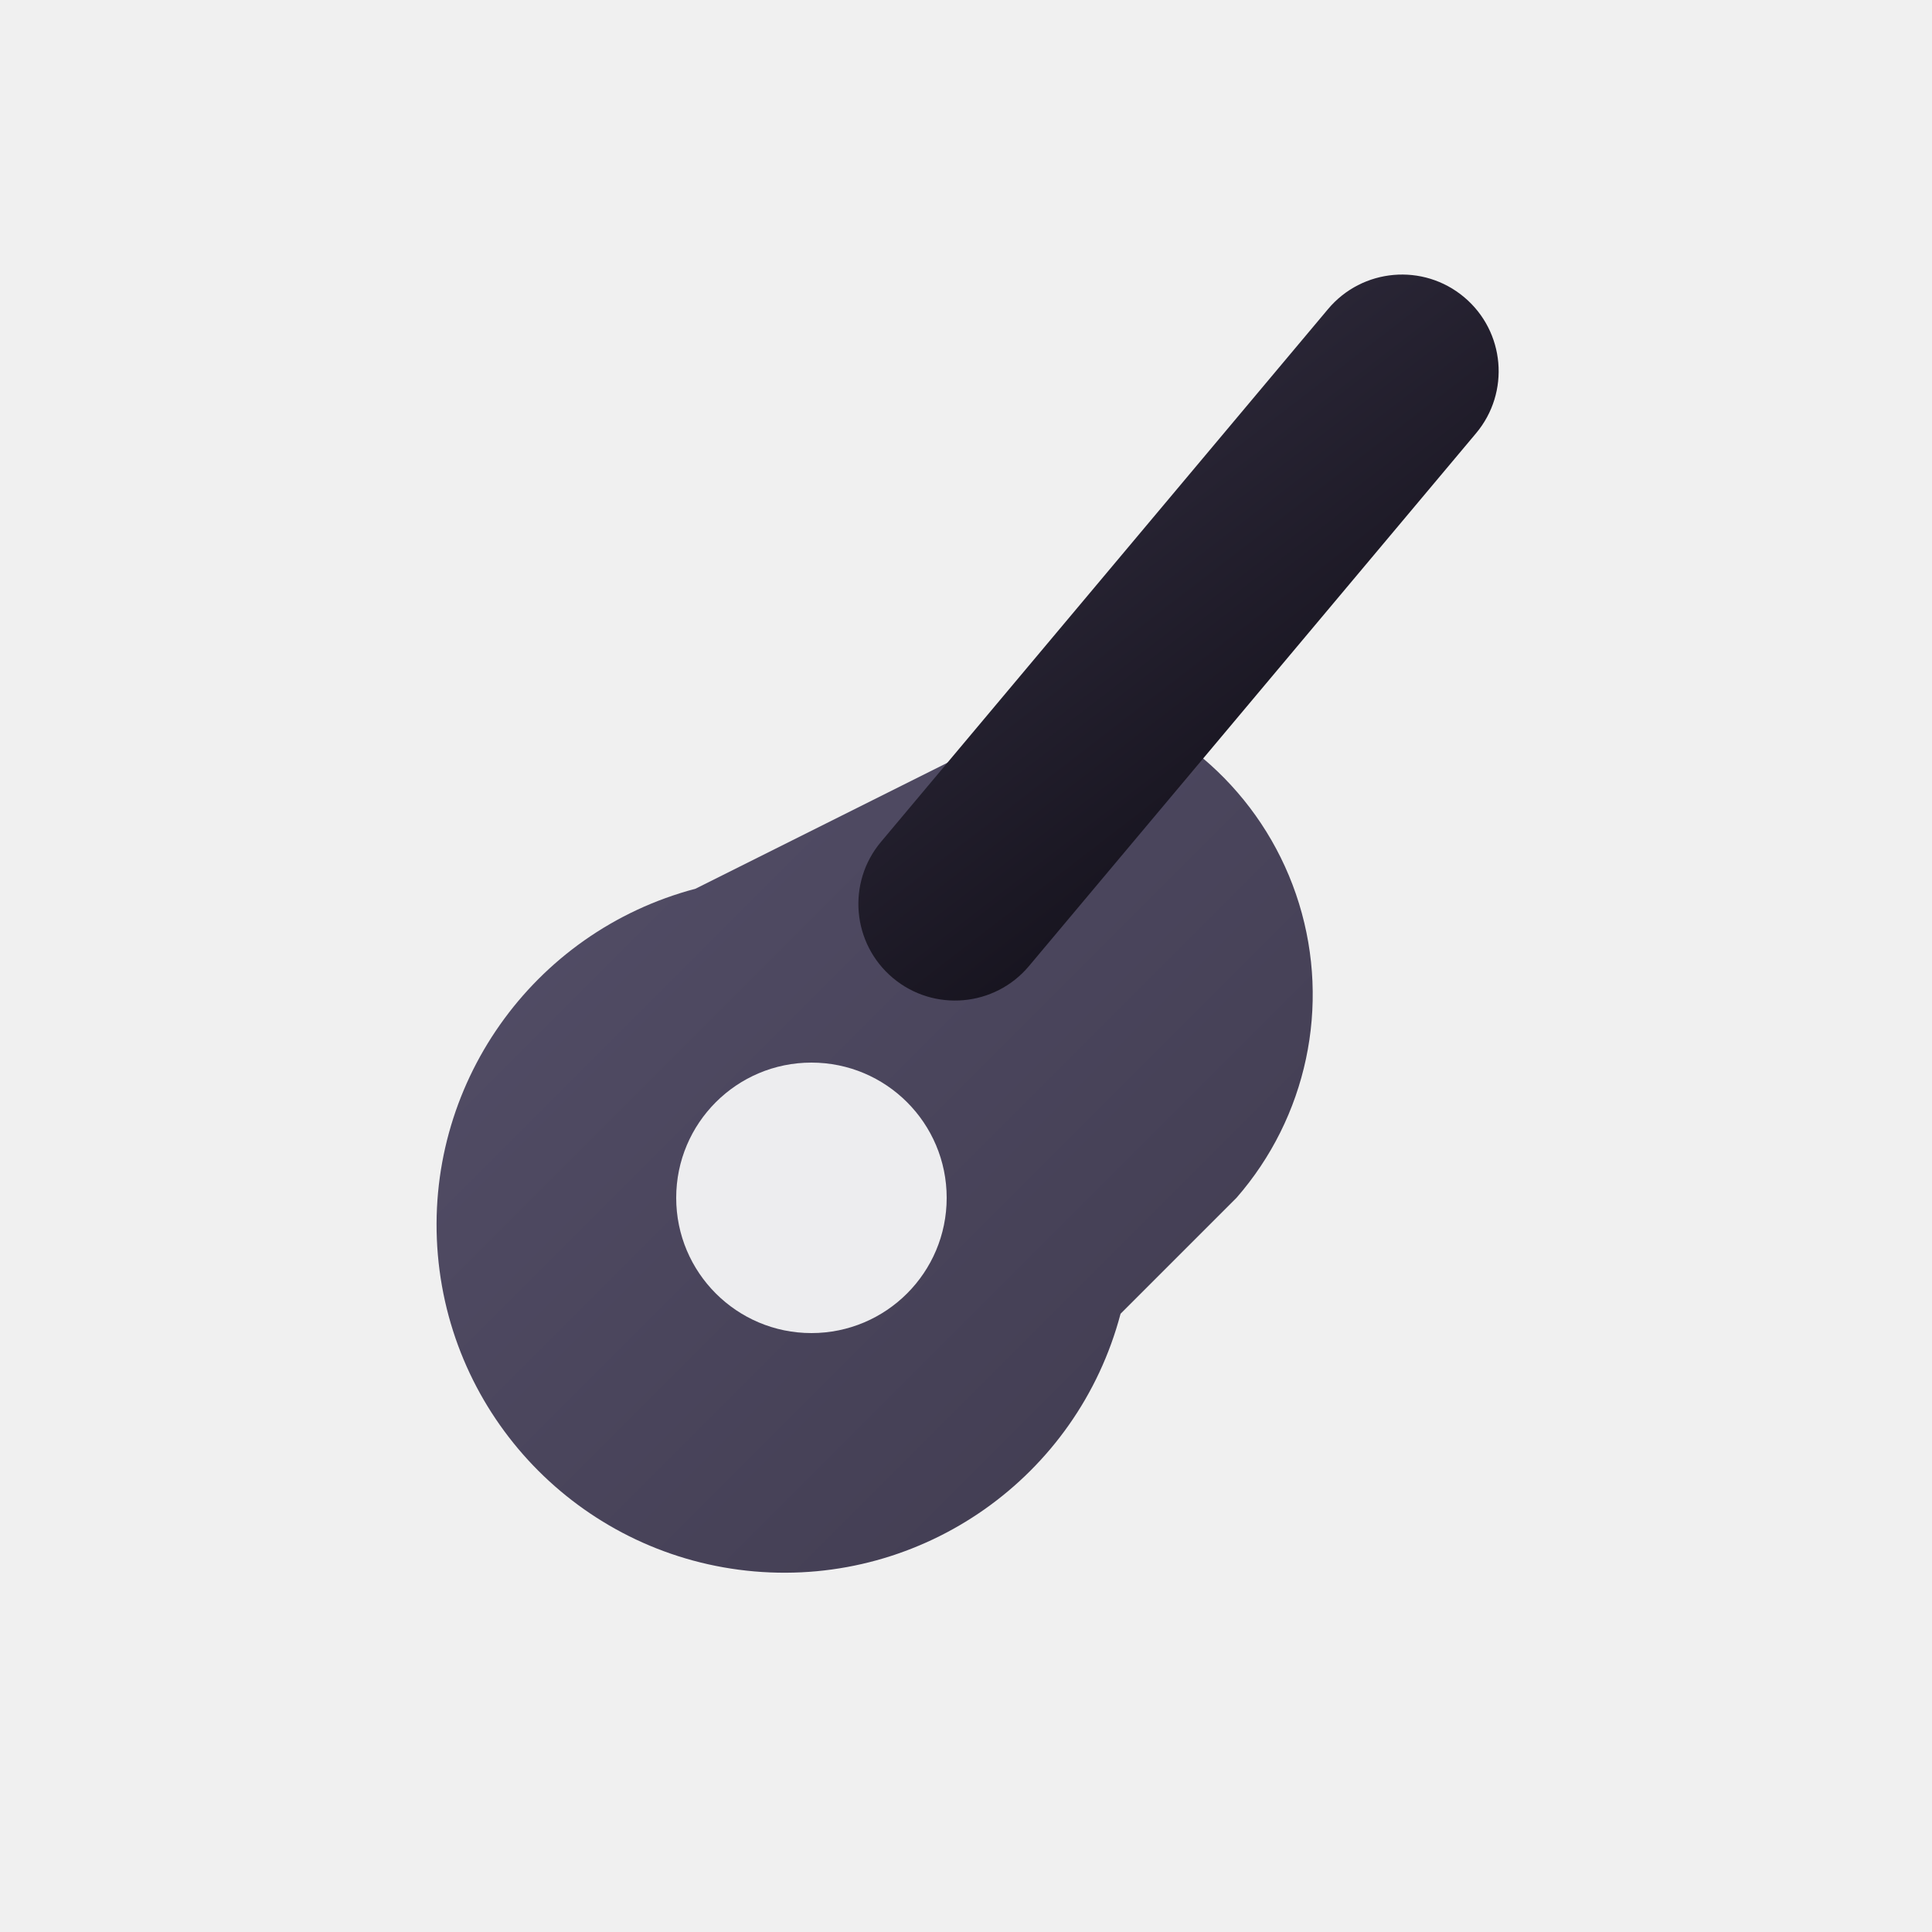
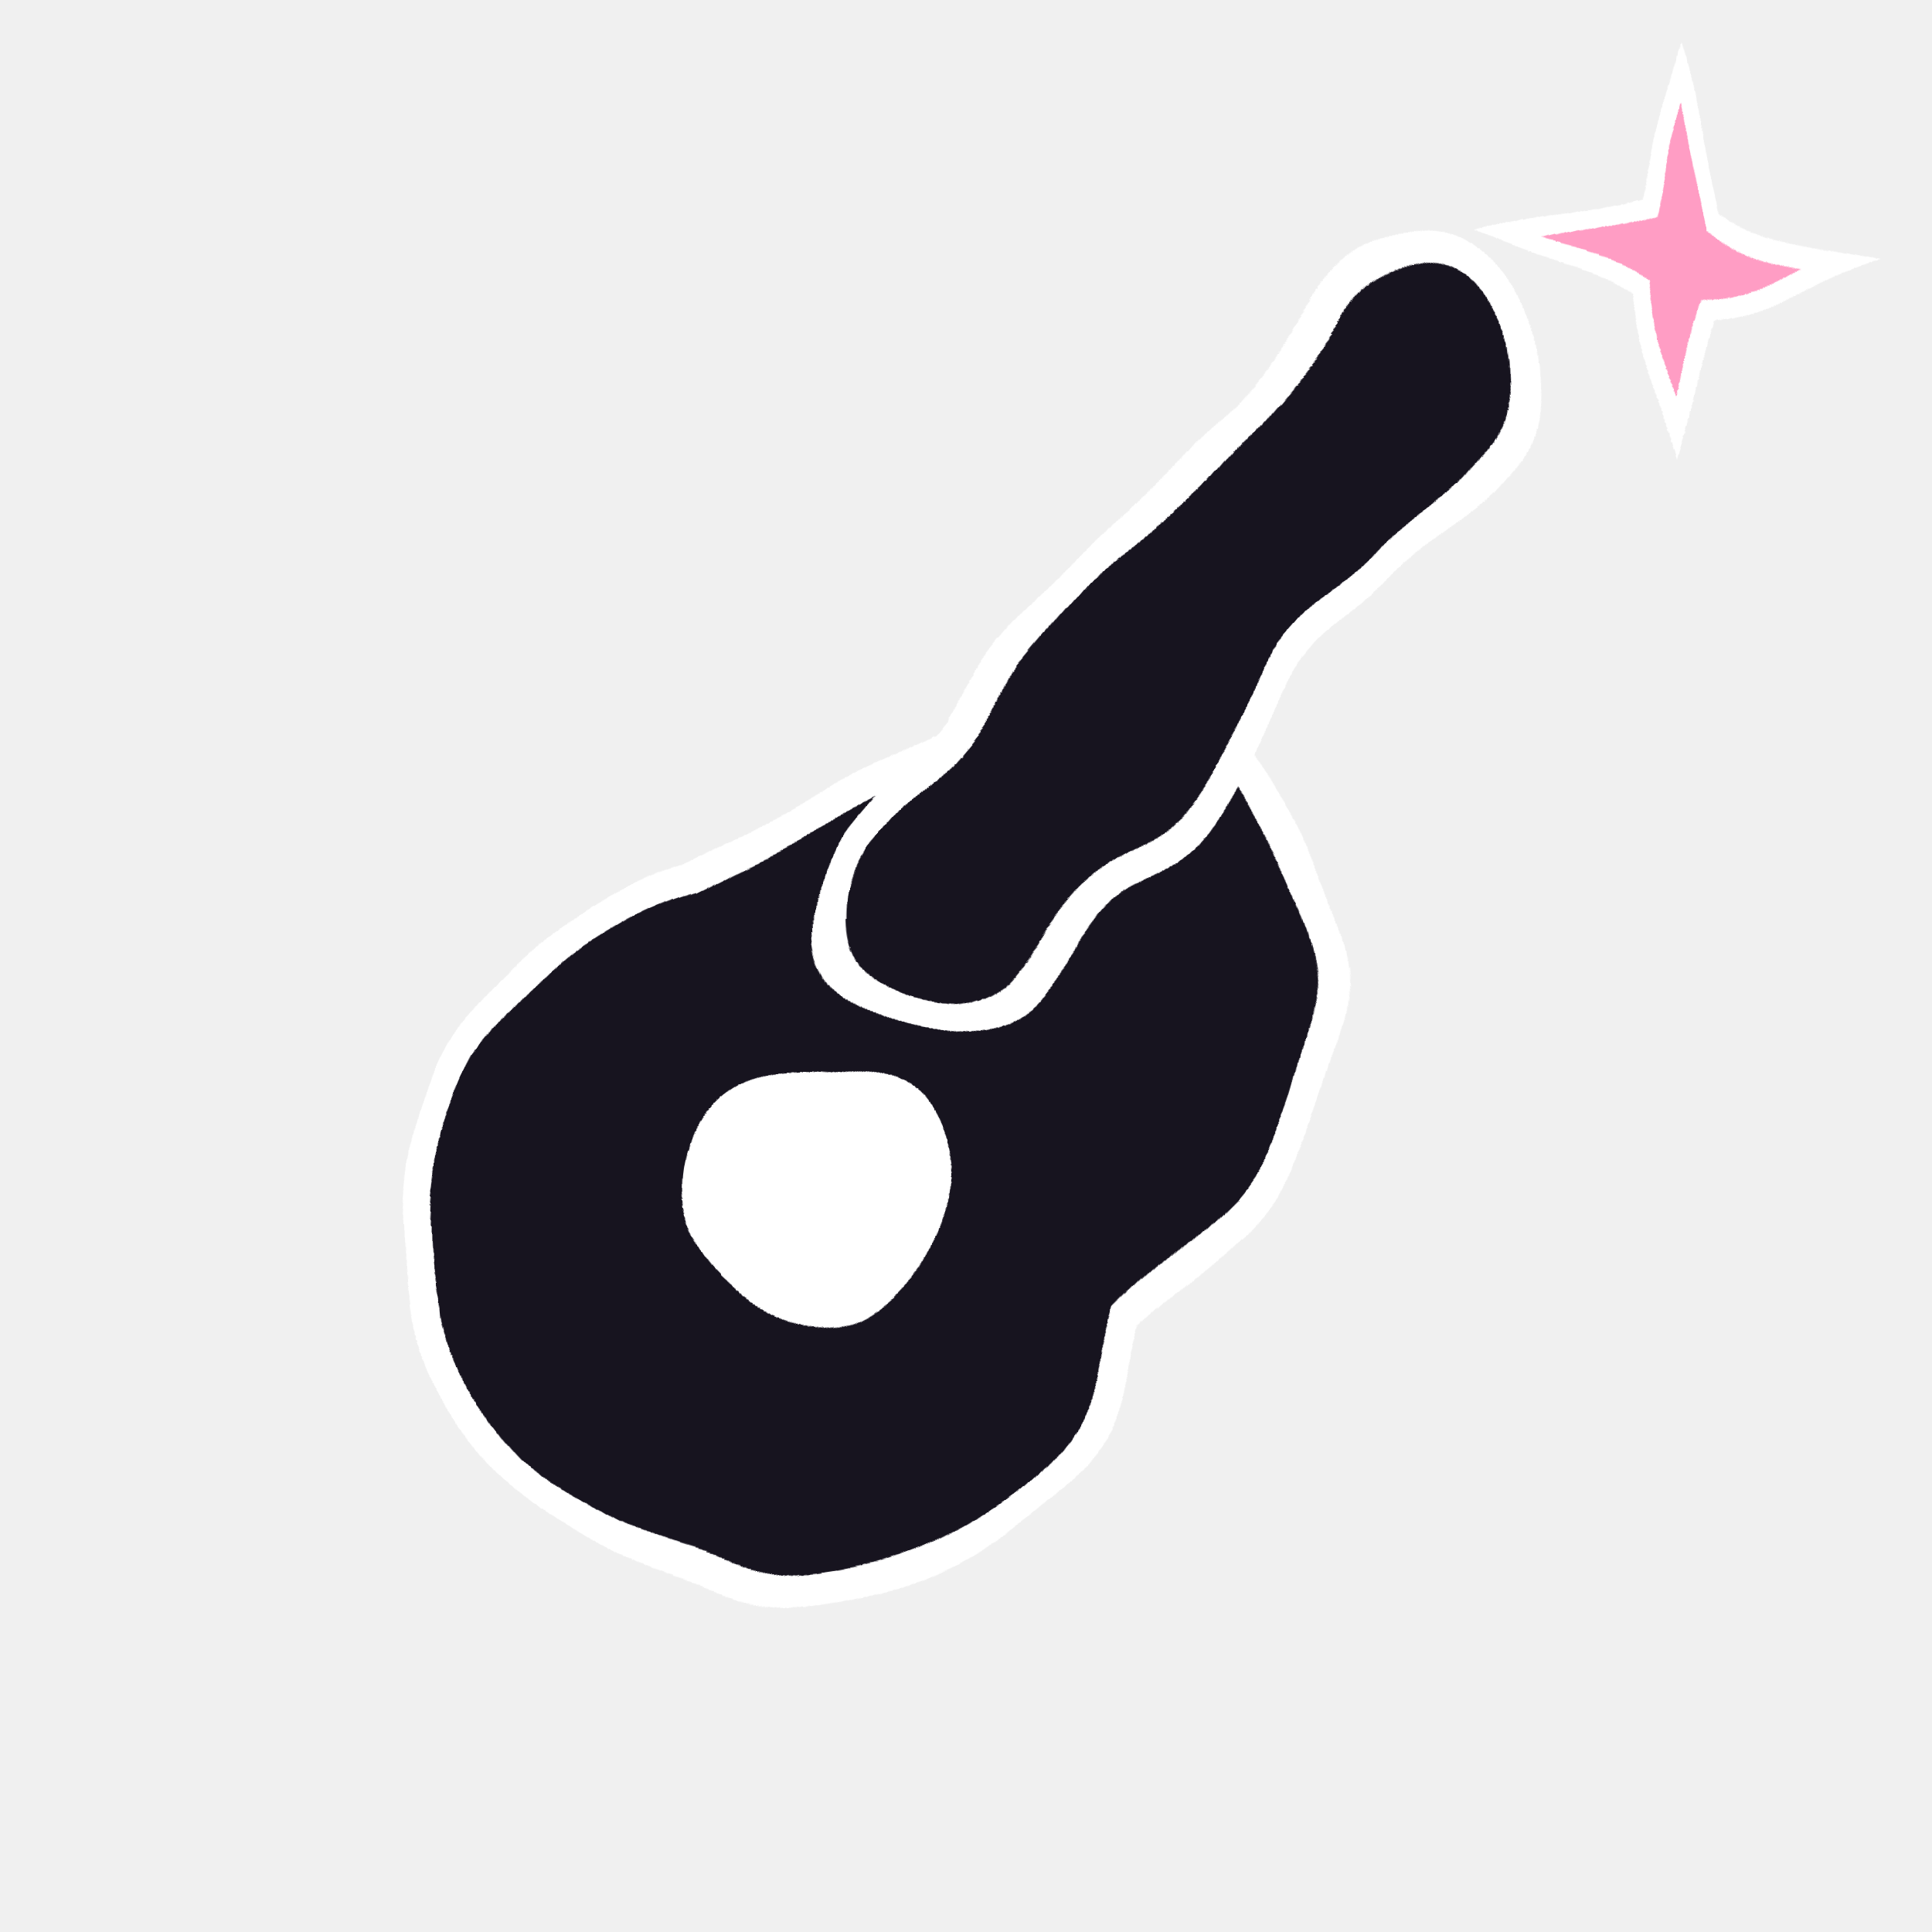
<svg xmlns="http://www.w3.org/2000/svg" viewBox="0 0 100 100">
  <defs>
-     <linearGradient id="p77" x1="0" y1="0" x2="1" y2="1">
-       <stop offset="0" stop-color="#55506A" />
-       <stop offset="1" stop-color="#3F3A4E" />
-     </linearGradient>
-     <linearGradient id="p78" x1="0" y1="0" x2="1" y2="1">
-       <stop offset="0" stop-color="#2A2636" />
-       <stop offset="1" stop-color="#17141F" />
-     </linearGradient>
+     <filter id="r" x="-8%" y="-8%" width="116%" height="116%">
+       <feTurbulence type="fractalNoise" baseFrequency="0.07" numOctaves="2" seed="33" />
+       <feDisplacementMap in="SourceGraphic" scale="4.2" xChannelSelector="R" yChannelSelector="G" />
+     </filter>
  </defs>
-   <path d="M36 46a18 18 0 1 0 22 22l6-6a16 16 0 0 0-8-26z" fill="url(#p77)" opacity="1" />
-   <rect x="56" y="10" width="10" height="46" rx="5" transform="rotate(40 61 33)" fill="url(#p78)" opacity="1" />
-   <circle cx="42" cy="62" r="7" fill="#FFFFFF" opacity="0.9" />
+   <g filter="url(#r)">
+     <path d="M36 46a18 18 0 1 0 22 22l6-6a16 16 0 0 0-8-26z" fill="#17141F" stroke="#fff" stroke-width="3.2" stroke-linejoin="round" paint-order="stroke" />
+     <rect x="56" y="10" width="10" height="46" rx="5" transform="rotate(40 61 33)" fill="#17141F" stroke="#fff" stroke-width="3.2" stroke-linejoin="round" paint-order="stroke" />
+     <circle cx="42" cy="62" r="7" fill="#FFFFFF" />
+     <path d="M0 -7 L1.6 -1.6 L7 0 L1.6 1.6 L0 7 L-1.6 1.6 L-7 0 L-1.6 -1.6z" transform="translate(87 13)" fill="#FF9DC4" stroke="#fff" stroke-width="2" paint-order="stroke" />
+   </g>
</svg>
